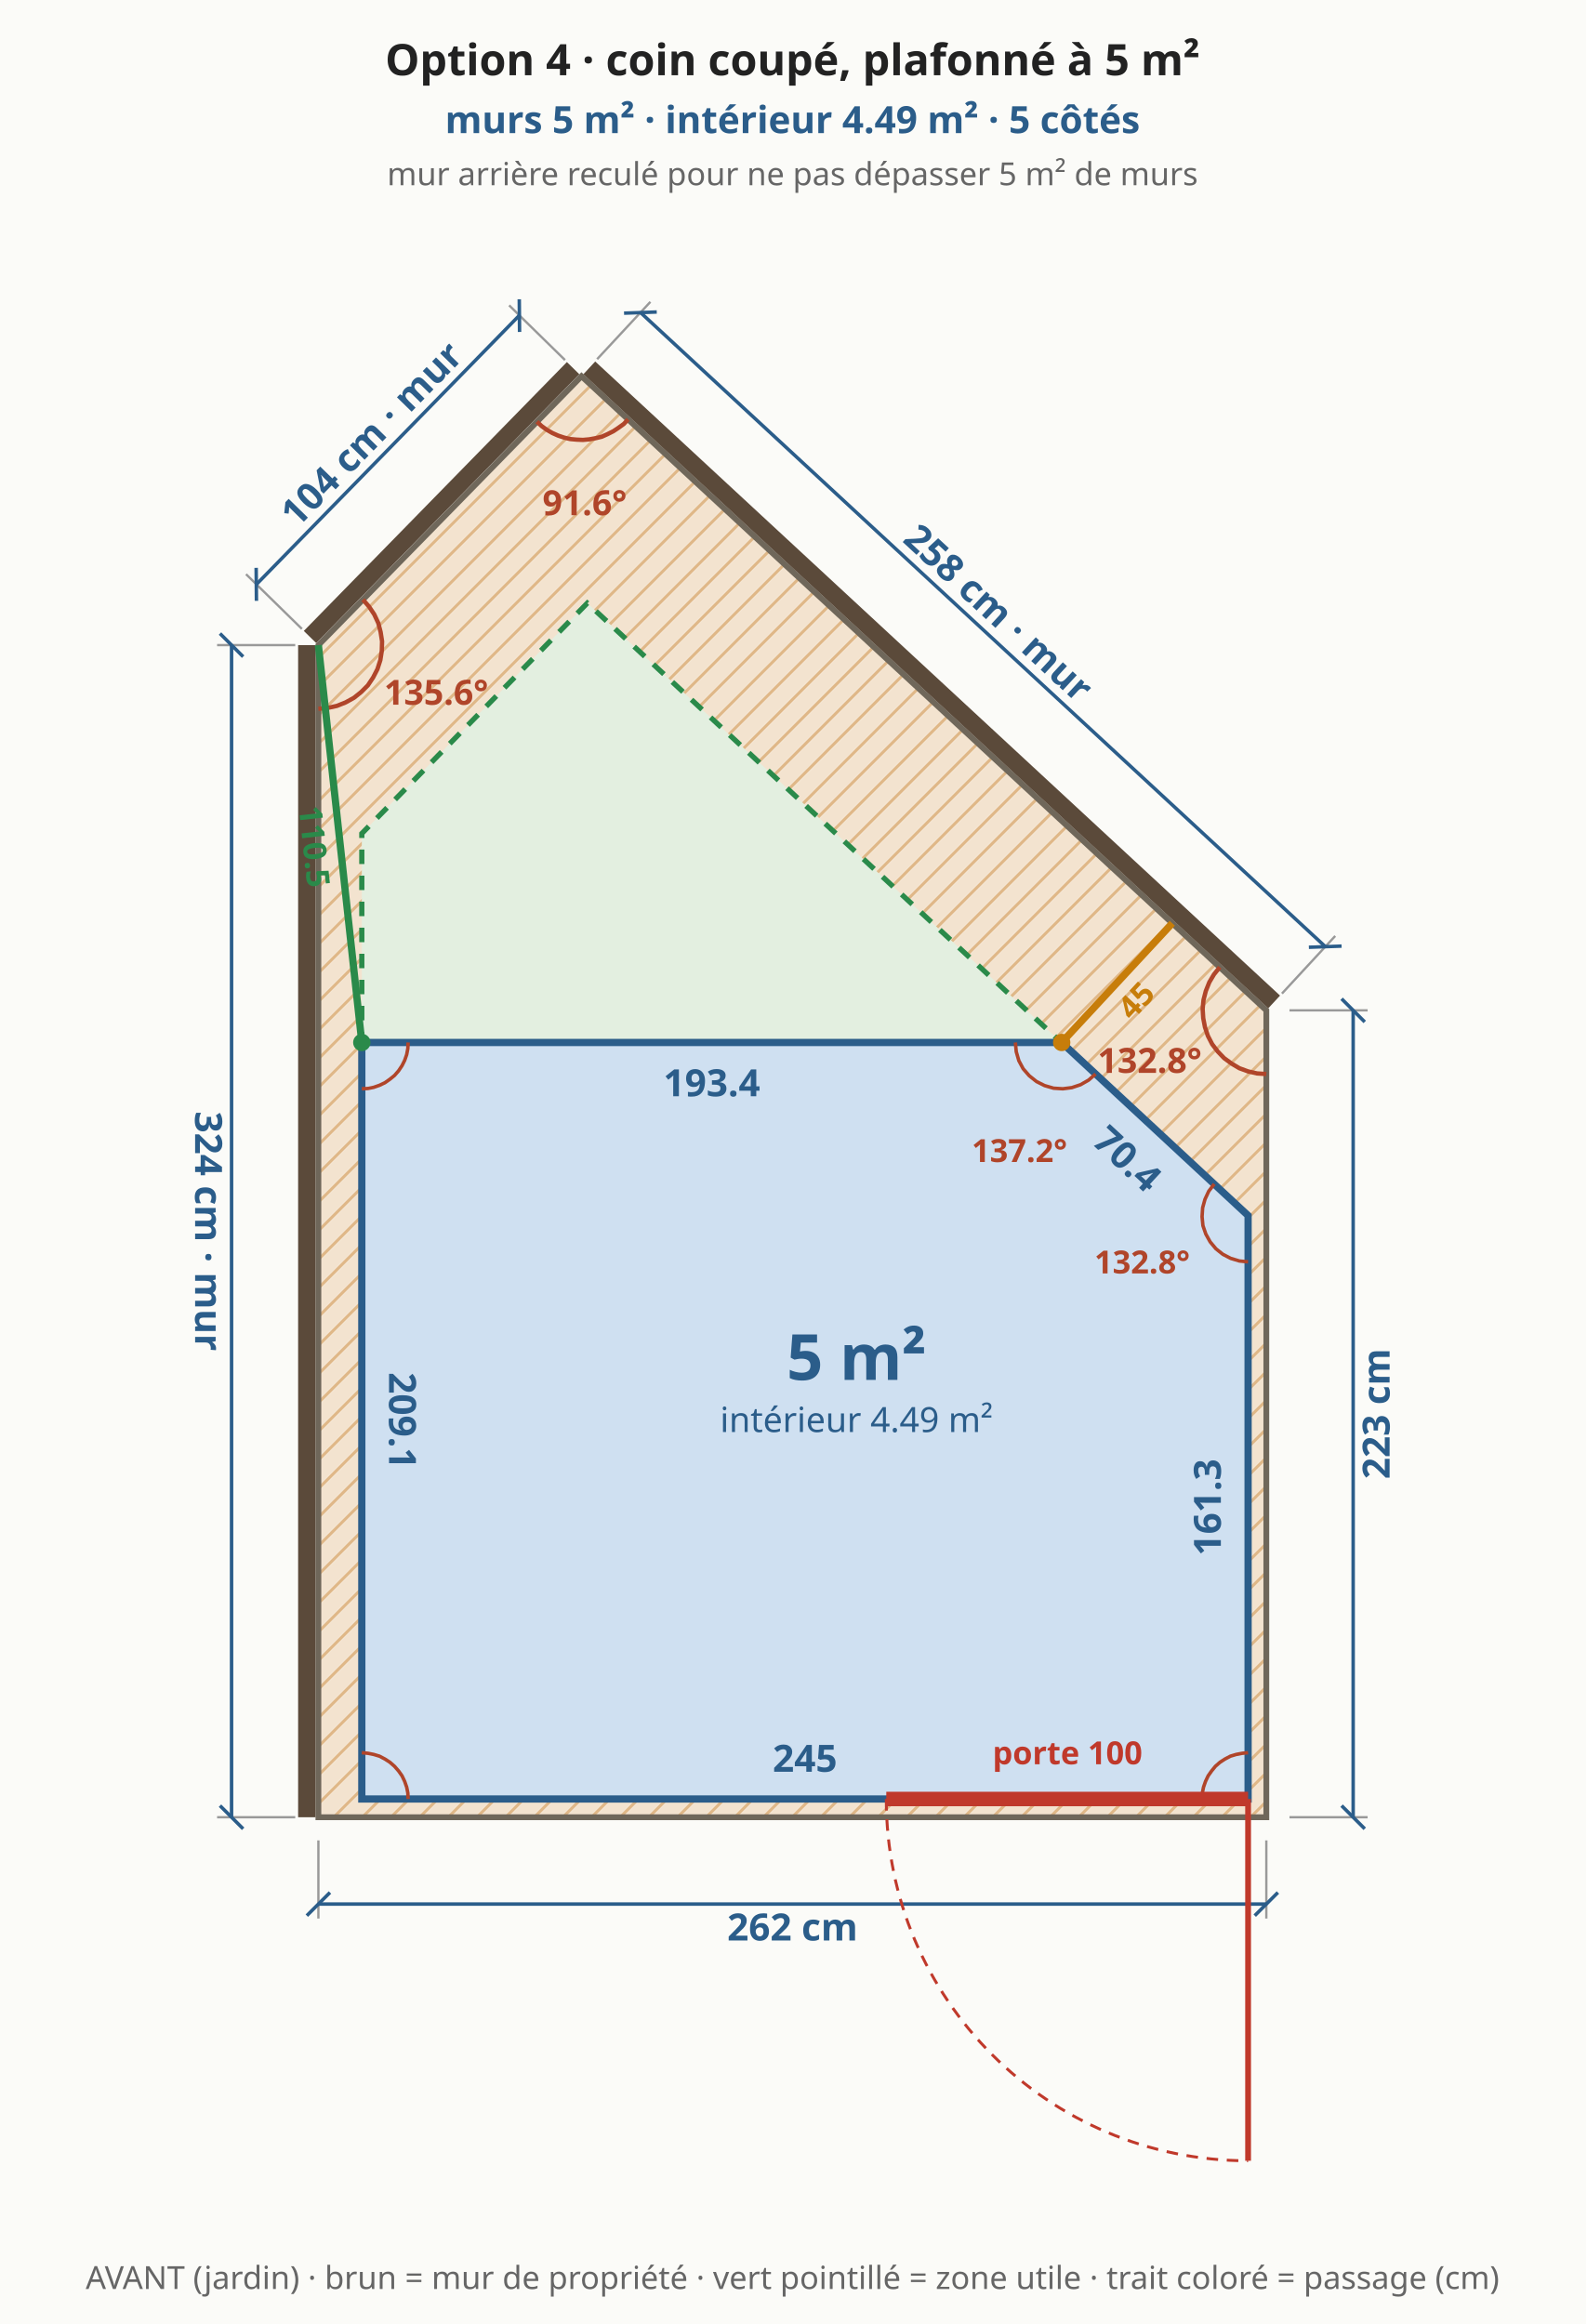
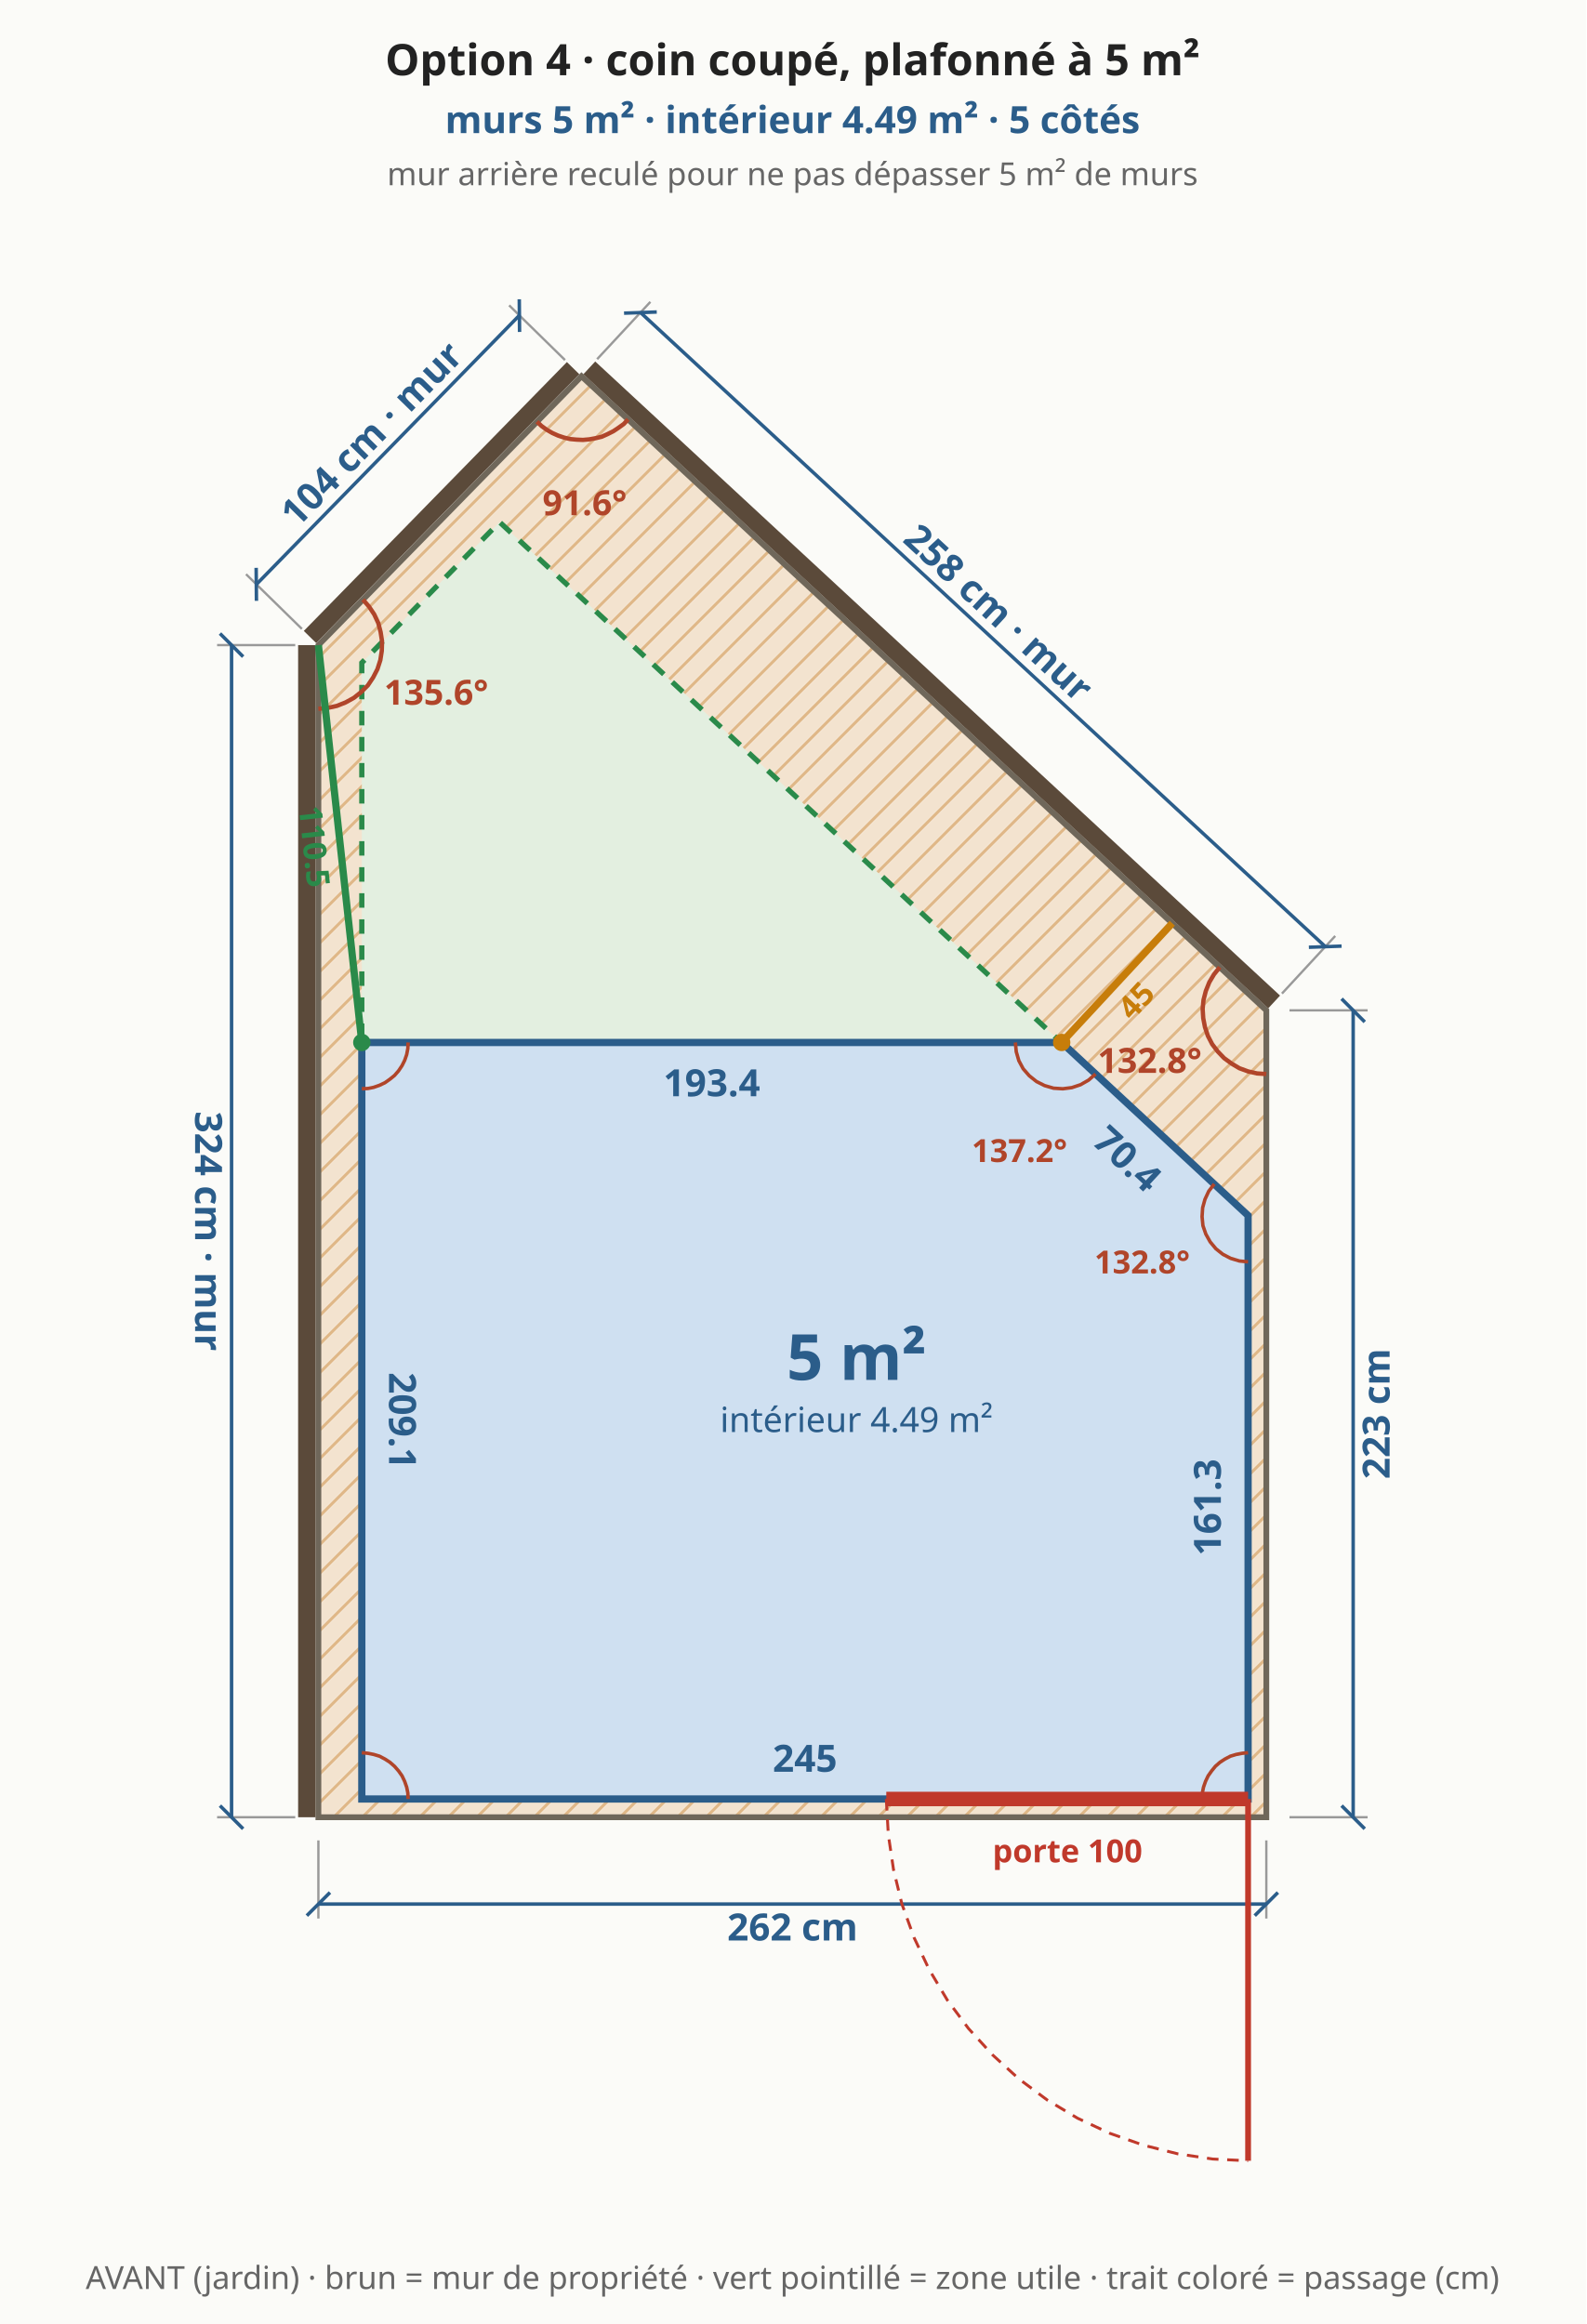
<svg xmlns="http://www.w3.org/2000/svg" viewBox="0 0 548 803" font-family="system-ui,sans-serif" font-size="13">
  <rect width="548" height="803" fill="#fbfbf8" />
  <defs>
    <pattern id="bande" width="7" height="7" patternUnits="userSpaceOnUse" patternTransform="rotate(45)">
      <rect width="7" height="7" fill="#f3e3cf" />
      <line x1="0" y1="0" x2="0" y2="7" stroke="#e0b98a" stroke-width="2" />
    </pattern>
  </defs>
  <polygon points="110.0,627.9 437.5,627.9 437.5,349.1 200.9,130.0 110.0,222.9" fill="url(#bande)" stroke="#6f675a" stroke-width="2" />
-   <polygon points="125.0,621.6 431.2,621.6 431.2,420.0 202.9,208.4 125.0,288.0" fill="#e3efe0" stroke="#2a8a4a" stroke-width="1.8" stroke-dasharray="5 4" />
+   <polygon points="125.0,621.6 431.2,621.6 431.2,420.0 172.6,180.4 125.0,229.0" fill="#e3efe0" stroke="#2a8a4a" stroke-width="1.8" stroke-dasharray="5 4" />
  <line x1="110.0" y1="635.9" x2="110.0" y2="662.9" stroke="#999" stroke-width="0.8" />
  <line x1="437.5" y1="635.9" x2="437.5" y2="662.9" stroke="#999" stroke-width="0.8" />
  <line x1="110.0" y1="657.9" x2="437.5" y2="657.9" stroke="#2b5d8a" stroke-width="1.2" />
  <line x1="106.0" y1="661.9" x2="114.0" y2="653.9" stroke="#2b5d8a" stroke-width="1.2" />
  <line x1="433.5" y1="661.9" x2="441.5" y2="653.9" stroke="#2b5d8a" stroke-width="1.2" />
  <text x="273.8" y="665.9" text-anchor="middle" dominant-baseline="middle" fill="#2b5d8a" font-size="13" font-weight="bold" transform="rotate(0.0 273.8 665.9)">262 cm</text>
  <line x1="445.5" y1="627.9" x2="472.5" y2="627.9" stroke="#999" stroke-width="0.8" />
  <line x1="445.5" y1="349.1" x2="472.5" y2="349.1" stroke="#999" stroke-width="0.8" />
  <line x1="467.5" y1="627.9" x2="467.5" y2="349.1" stroke="#2b5d8a" stroke-width="1.2" />
  <line x1="471.5" y1="631.9" x2="463.5" y2="623.9" stroke="#2b5d8a" stroke-width="1.2" />
  <line x1="471.5" y1="353.1" x2="463.5" y2="345.1" stroke="#2b5d8a" stroke-width="1.2" />
  <text x="475.5" y="488.5" text-anchor="middle" dominant-baseline="middle" fill="#2b5d8a" font-size="13" font-weight="bold" transform="rotate(-90.0 475.5 488.5)">223 cm</text>
  <line x1="440.2" y1="346.2" x2="203.6" y2="127.1" stroke="#5b4a3a" stroke-width="6" />
  <line x1="442.9" y1="343.3" x2="461.3" y2="323.4" stroke="#999" stroke-width="0.8" />
  <line x1="206.3" y1="124.1" x2="224.7" y2="104.3" stroke="#999" stroke-width="0.8" />
  <line x1="457.9" y1="327.1" x2="221.3" y2="108.0" stroke="#2b5d8a" stroke-width="1.2" />
  <line x1="463.5" y1="326.9" x2="452.2" y2="327.3" stroke="#2b5d8a" stroke-width="1.2" />
  <line x1="226.9" y1="107.8" x2="215.6" y2="108.2" stroke="#2b5d8a" stroke-width="1.2" />
  <text x="345.0" y="211.7" text-anchor="middle" dominant-baseline="middle" fill="#2b5d8a" font-size="13" font-weight="bold" transform="rotate(42.8 345.0 211.7)">258 cm · mur</text>
  <line x1="198.0" y1="127.2" x2="107.1" y2="220.1" stroke="#5b4a3a" stroke-width="6" />
  <line x1="195.2" y1="124.4" x2="175.9" y2="105.5" stroke="#999" stroke-width="0.8" />
  <line x1="104.3" y1="217.3" x2="85.0" y2="198.4" stroke="#999" stroke-width="0.8" />
  <line x1="179.4" y1="109.0" x2="88.6" y2="201.9" stroke="#2b5d8a" stroke-width="1.2" />
  <line x1="179.4" y1="103.4" x2="179.5" y2="114.7" stroke="#2b5d8a" stroke-width="1.2" />
  <line x1="88.5" y1="196.2" x2="88.6" y2="207.6" stroke="#2b5d8a" stroke-width="1.2" />
  <text x="128.3" y="149.9" text-anchor="middle" dominant-baseline="middle" fill="#2b5d8a" font-size="13" font-weight="bold" transform="rotate(-45.6 128.3 149.9)">104 cm · mur</text>
  <line x1="106.0" y1="222.9" x2="106.0" y2="627.9" stroke="#5b4a3a" stroke-width="6" />
  <line x1="102.0" y1="222.9" x2="75.0" y2="222.9" stroke="#999" stroke-width="0.8" />
  <line x1="102.0" y1="627.9" x2="75.0" y2="627.9" stroke="#999" stroke-width="0.8" />
  <line x1="80.0" y1="222.9" x2="80.0" y2="627.9" stroke="#2b5d8a" stroke-width="1.2" />
  <line x1="76.0" y1="218.9" x2="84.0" y2="226.9" stroke="#2b5d8a" stroke-width="1.2" />
  <line x1="76.0" y1="623.9" x2="84.0" y2="631.9" stroke="#2b5d8a" stroke-width="1.2" />
  <text x="72.0" y="425.4" text-anchor="middle" dominant-baseline="middle" fill="#2b5d8a" font-size="13" font-weight="bold" transform="rotate(90.0 72.0 425.4)">324 cm · mur</text>
  <polyline points="421.4,334.2 419.4,336.7 417.8,339.4 416.6,342.4 415.8,345.5 415.5,348.6 415.7,351.8 416.3,354.9 417.3,357.9 418.8,360.8 420.7,363.3 422.9,365.6 425.5,367.5 428.2,369.1 431.2,370.2 434.3,370.9 437.5,371.1" fill="none" stroke="#b0452a" stroke-width="1.5" />
  <text x="397.2" y="370.7" text-anchor="middle" fill="#b0452a" font-size="12" font-weight="bold">132.8°</text>
  <polyline points="185.5,145.7 187.1,147.2 188.9,148.5 190.8,149.6 192.8,150.5 194.9,151.2 197.0,151.7 199.2,151.9 201.4,152.0 203.6,151.8 205.8,151.4 207.9,150.9 209.9,150.0 211.9,149.0 213.7,147.8 215.5,146.5 217.0,144.9" fill="none" stroke="#b0452a" stroke-width="1.5" />
  <text x="202.0" y="178.0" text-anchor="middle" fill="#b0452a" font-size="12" font-weight="bold">91.6°</text>
  <polyline points="110.0,244.9 113.2,244.6 116.4,243.9 119.4,242.7 122.3,241.1 124.8,239.1 127.1,236.8 128.9,234.1 130.4,231.2 131.4,228.1 131.9,224.9 132.0,221.6 131.5,218.4 130.7,215.3 129.3,212.3 127.5,209.6 125.4,207.2" fill="none" stroke="#b0452a" stroke-width="1.5" />
  <text x="150.7" y="243.5" text-anchor="middle" fill="#b0452a" font-size="12" font-weight="bold">135.6°</text>
  <polygon points="125.0,621.6 431.2,621.6 431.2,420.0 366.8,360.2 125.0,360.2" fill="#cfe0f1" stroke="#2b5d8a" stroke-width="2.5" />
  <text x="278.1" y="607.6" text-anchor="middle" dominant-baseline="middle" fill="#2b5d8a" font-size="13" font-weight="bold" transform="rotate(0.0 278.1 607.6)">245</text>
  <text x="417.2" y="520.8" text-anchor="middle" dominant-baseline="middle" fill="#2b5d8a" font-size="13" font-weight="bold" transform="rotate(-90.0 417.2 520.8)">161.3</text>
  <text x="389.5" y="400.4" text-anchor="middle" dominant-baseline="middle" fill="#2b5d8a" font-size="13" font-weight="bold" transform="rotate(42.8 389.5 400.4)">70.4</text>
  <text x="245.9" y="374.2" text-anchor="middle" dominant-baseline="middle" fill="#2b5d8a" font-size="13" font-weight="bold" transform="rotate(0.0 245.9 374.2)">193.4</text>
  <text x="139.0" y="490.9" text-anchor="middle" dominant-baseline="middle" fill="#2b5d8a" font-size="13" font-weight="bold" transform="rotate(90.0 139.0 490.9)">209.1</text>
  <polyline points="141.0,621.6 140.9,619.5 140.5,617.5 139.8,615.5 138.9,613.6 137.7,611.9 136.3,610.3 134.7,608.9 133.0,607.8 131.1,606.8 129.1,606.2 127.1,605.8 125.0,605.6" fill="none" stroke="#b0452a" stroke-width="1.2" />
  <polyline points="431.2,605.6 429.2,605.8 427.1,606.2 425.1,606.8 423.2,607.8 421.5,608.9 419.9,610.3 418.6,611.9 417.4,613.6 416.5,615.5 415.8,617.5 415.4,619.5 415.2,621.6" fill="none" stroke="#b0452a" stroke-width="1.2" />
  <polyline points="419.5,409.1 417.6,411.6 416.3,414.4 415.5,417.3 415.3,420.4 415.6,423.5 416.6,426.4 418.1,429.1 420.1,431.5 422.5,433.4 425.2,434.8 428.2,435.7 431.2,436.0" fill="none" stroke="#b0452a" stroke-width="1.2" />
  <text x="394.6" y="440.0" text-anchor="middle" fill="#b0452a" font-size="11" font-weight="bold">132.8°</text>
  <polyline points="350.8,360.2 351.1,363.4 352.0,366.5 353.5,369.3 355.6,371.7 358.1,373.7 360.9,375.1 364.0,376.0 367.2,376.2 370.3,375.8 373.3,374.8 376.1,373.2 378.5,371.1" fill="none" stroke="#b0452a" stroke-width="1.2" />
  <text x="352.2" y="401.5" text-anchor="middle" fill="#b0452a" font-size="11" font-weight="bold">137.2°</text>
  <polyline points="125.0,376.2 127.1,376.1 129.1,375.7 131.1,375.0 133.0,374.1 134.7,372.9 136.3,371.6 137.7,370.0 138.9,368.2 139.8,366.4 140.5,364.4 140.9,362.3 141.0,360.2" fill="none" stroke="#b0452a" stroke-width="1.2" />
  <line x1="306.2" y1="621.6" x2="431.2" y2="621.6" stroke="#c0392b" stroke-width="5" />
  <line x1="431.2" y1="621.6" x2="431.2" y2="746.6" stroke="#c0392b" stroke-width="2" />
-   <path d="M 306.2 621.6 A 125.0 125.0 0 0 0 431.2 746.6" fill="none" stroke="#c0392b" stroke-width="1" stroke-dasharray="4 3" />
-   <text x="368.8" y="609.6" text-anchor="middle" fill="#c0392b" font-size="11" font-weight="bold">porte 100</text>
+   <polyline points="306.2,621.6 306.9,633.9 308.7,646.0 311.6,657.9 315.8,669.5 321.0,680.5 327.3,691.1 334.6,700.9 342.9,710.0 352.0,718.3 361.8,725.6 372.3,731.9 383.4,737.1 395.0,741.2 406.9,744.2 419.0,746.0 431.2,746.6" fill="none" stroke="#c0392b" stroke-width="1" stroke-dasharray="4 3" />
+   <text x="368.8" y="639.6" text-anchor="middle" dominant-baseline="middle" fill="#c0392b" font-size="11" font-weight="bold">porte 100</text>
  <line x1="366.8" y1="360.2" x2="405.0" y2="319.0" stroke="#c77d0a" stroke-width="2.5" />
  <circle cx="366.8" cy="360.2" r="3" fill="#c77d0a" />
  <text x="392.5" y="345.7" text-anchor="middle" dominant-baseline="middle" fill="#c77d0a" font-size="11" font-weight="bold" transform="rotate(-47.2 392.5 345.7)">45</text>
  <line x1="125.0" y1="360.2" x2="110.0" y2="222.9" stroke="#2a8a4a" stroke-width="2.5" />
  <circle cx="125.0" cy="360.2" r="3" fill="#2a8a4a" />
  <text x="108.6" y="292.5" text-anchor="middle" dominant-baseline="middle" fill="#2a8a4a" font-size="11" font-weight="bold" transform="rotate(83.8 108.6 292.5)">110.5</text>
  <text x="295.9" y="476.8" text-anchor="middle" fill="#2b5d8a" font-size="22" font-weight="bold">5 m²</text>
  <text x="295.9" y="494.8" text-anchor="middle" fill="#2b5d8a" font-size="12" font-weight="normal">intérieur 4.49 m²</text>
  <text x="273.8" y="26.0" text-anchor="middle" fill="#222" font-size="15" font-weight="bold">Option 4 · coin coupé, plafonné à 5 m²</text>
  <text x="273.8" y="46.0" text-anchor="middle" fill="#2b5d8a" font-size="13" font-weight="bold">murs 5 m² · intérieur 4.49 m² · 5 côtés</text>
  <text x="273.8" y="64.0" text-anchor="middle" fill="#666" font-size="11" font-weight="normal">mur arrière reculé pour ne pas dépasser 5 m² de murs</text>
  <text x="273.8" y="790.9" text-anchor="middle" fill="#666" font-size="11" font-weight="normal">AVANT (jardin) · brun = mur de propriété · vert pointillé = zone utile · trait coloré = passage (cm)</text>
</svg>
